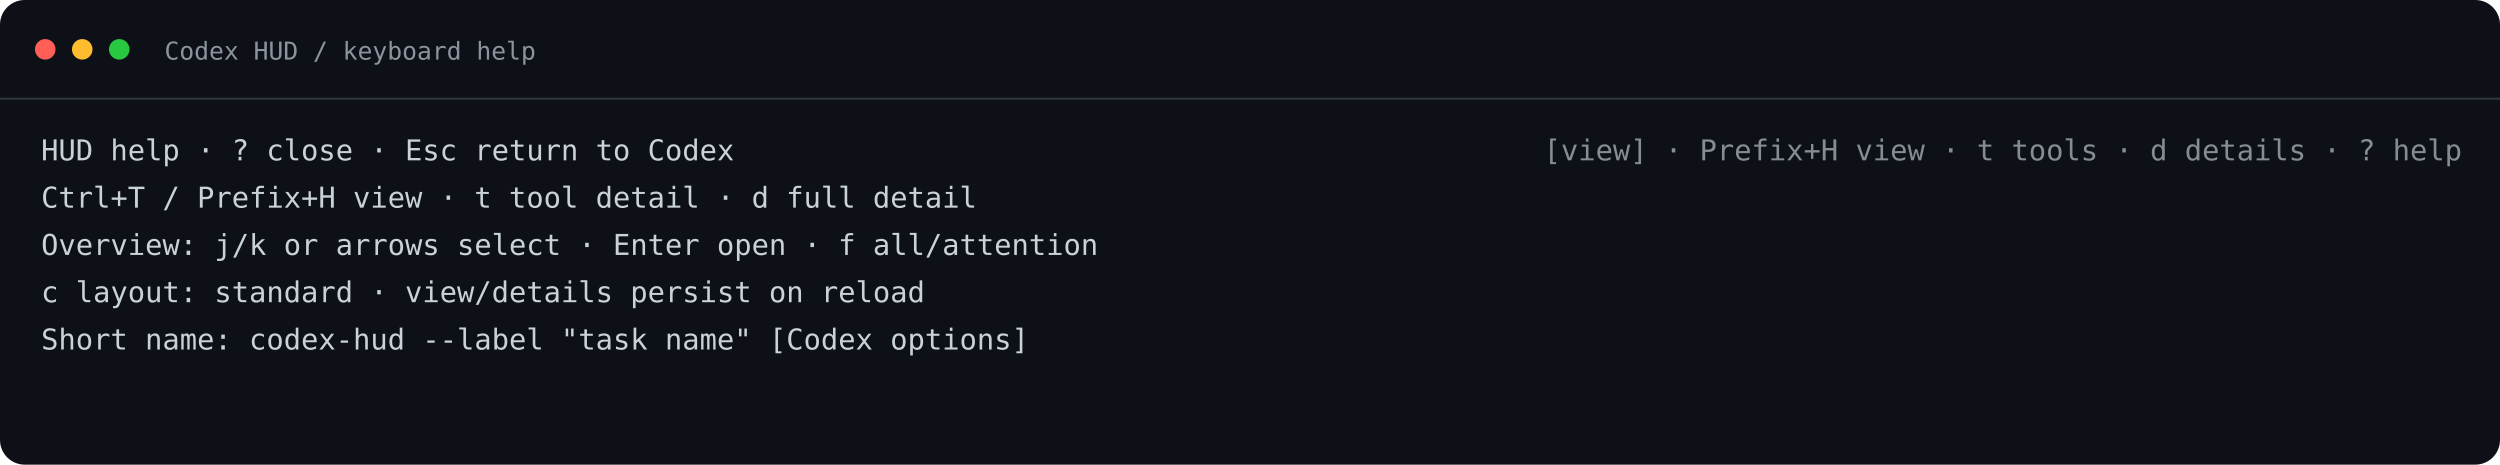
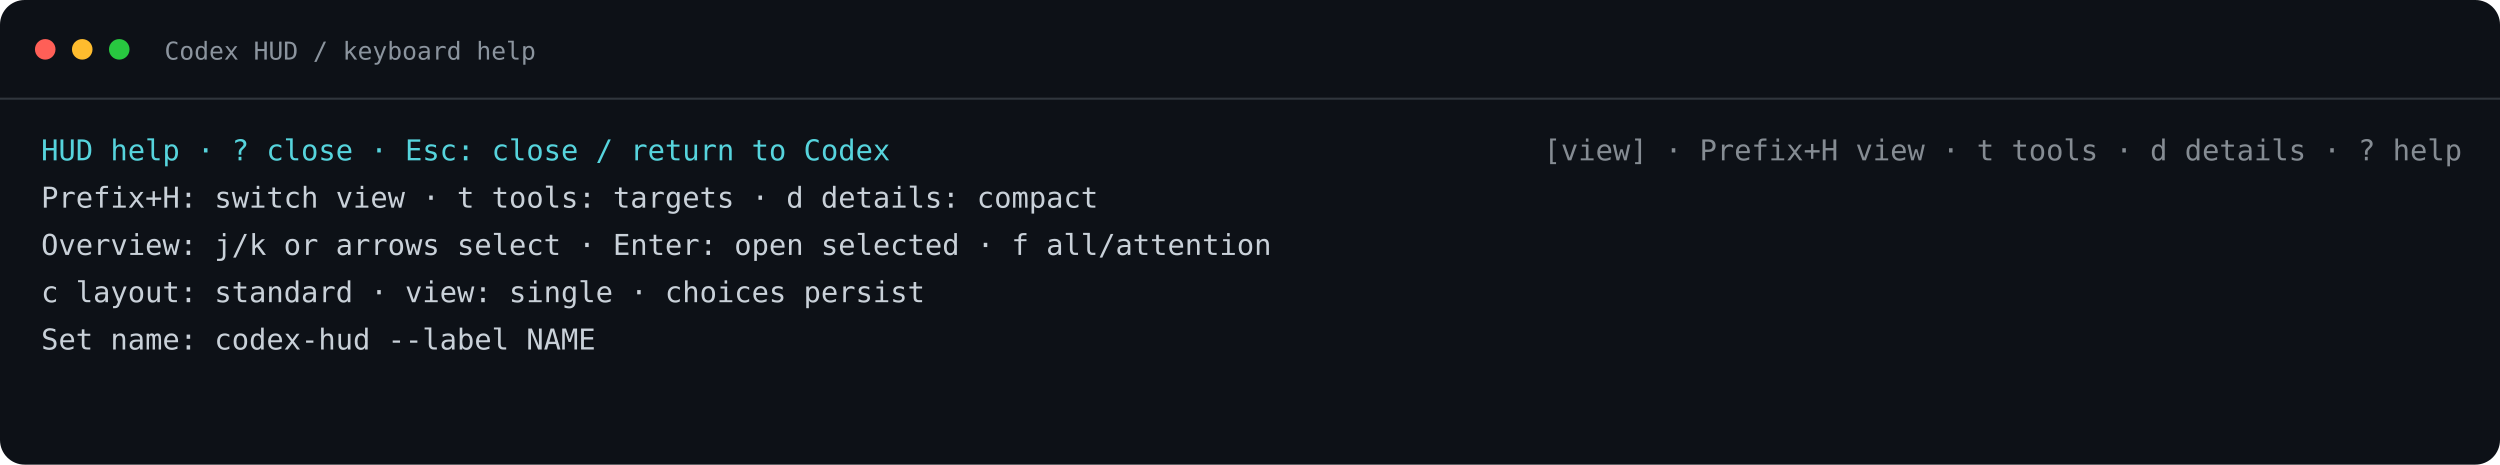
<svg xmlns="http://www.w3.org/2000/svg" width="1216" height="226" viewBox="0 0 1216 226" role="img" aria-label="Codex HUD / keyboard help">
  <rect width="1216" height="226" rx="12" fill="#0d1117" />
  <path d="M0 48H1216" stroke="#30363d" />
  <circle cx="22" cy="24" r="5" fill="#ff5f57" />
  <circle cx="40" cy="24" r="5" fill="#febc2e" />
  <circle cx="58" cy="24" r="5" fill="#28c840" />
  <text x="80" y="29" fill="#8b949e" font-family="monospace" font-size="12">Codex HUD / keyboard help</text>
  <g font-family="Menlo,DejaVu Sans Mono,monospace" font-size="14" xml:space="preserve">
-     <text x="20" y="78" fill="#c9d1d9" opacity="1" font-weight="400" text-decoration="none" textLength="730.8" lengthAdjust="spacingAndGlyphs">HUD help · ? close · Esc return to Codex                                               </text>
+     <text x="20" y="78" fill="#56d4dd" opacity="1" font-weight="400" text-decoration="none" textLength="411.6" lengthAdjust="spacingAndGlyphs">HUD help · ? close · Esc: close / return to Codex</text>
+     <text x="431.6" y="78" fill="#c9d1d9" opacity="1" font-weight="400" text-decoration="none" textLength="319.2" lengthAdjust="spacingAndGlyphs">                                      </text>
    <text x="750.8" y="78" fill="#c9d1d9" opacity="0.64" font-weight="400" text-decoration="none" textLength="445.2" lengthAdjust="spacingAndGlyphs">[view] · Prefix+H view · t tools · d details · ? help</text>
-     <text x="20" y="101" fill="#c9d1d9" opacity="1" font-weight="400" text-decoration="none" textLength="453.6" lengthAdjust="spacingAndGlyphs">Ctrl+T / Prefix+H view · t tool detail · d full detail</text>
-     <text x="20" y="124" fill="#c9d1d9" opacity="1" font-weight="400" text-decoration="none" textLength="512.4" lengthAdjust="spacingAndGlyphs">Overview: j/k or arrows select · Enter open · f all/attention</text>
-     <text x="20" y="147" fill="#c9d1d9" opacity="1" font-weight="400" text-decoration="none" textLength="428.4" lengthAdjust="spacingAndGlyphs">c layout: standard · view/details persist on reload</text>
-     <text x="20" y="170" fill="#c9d1d9" opacity="1" font-weight="400" text-decoration="none" textLength="478.8" lengthAdjust="spacingAndGlyphs">Short name: codex-hud --label "task name" [Codex options]</text>
+     <text x="20" y="101" fill="#c9d1d9" opacity="1" font-weight="400" text-decoration="none" textLength="512.4" lengthAdjust="spacingAndGlyphs">Prefix+H: switch view · t tools: targets · d details: compact</text>
+     <text x="20" y="124" fill="#c9d1d9" opacity="1" font-weight="400" text-decoration="none" textLength="596.4" lengthAdjust="spacingAndGlyphs">Overview: j/k or arrows select · Enter: open selected · f all/attention</text>
+     <text x="20" y="147" fill="#c9d1d9" opacity="1" font-weight="400" text-decoration="none" textLength="428.4" lengthAdjust="spacingAndGlyphs">c layout: standard · view: single · choices persist</text>
+     <text x="20" y="170" fill="#c9d1d9" opacity="1" font-weight="400" text-decoration="none" textLength="268.8" lengthAdjust="spacingAndGlyphs">Set name: codex-hud --label NAME</text>
  </g>
</svg>
